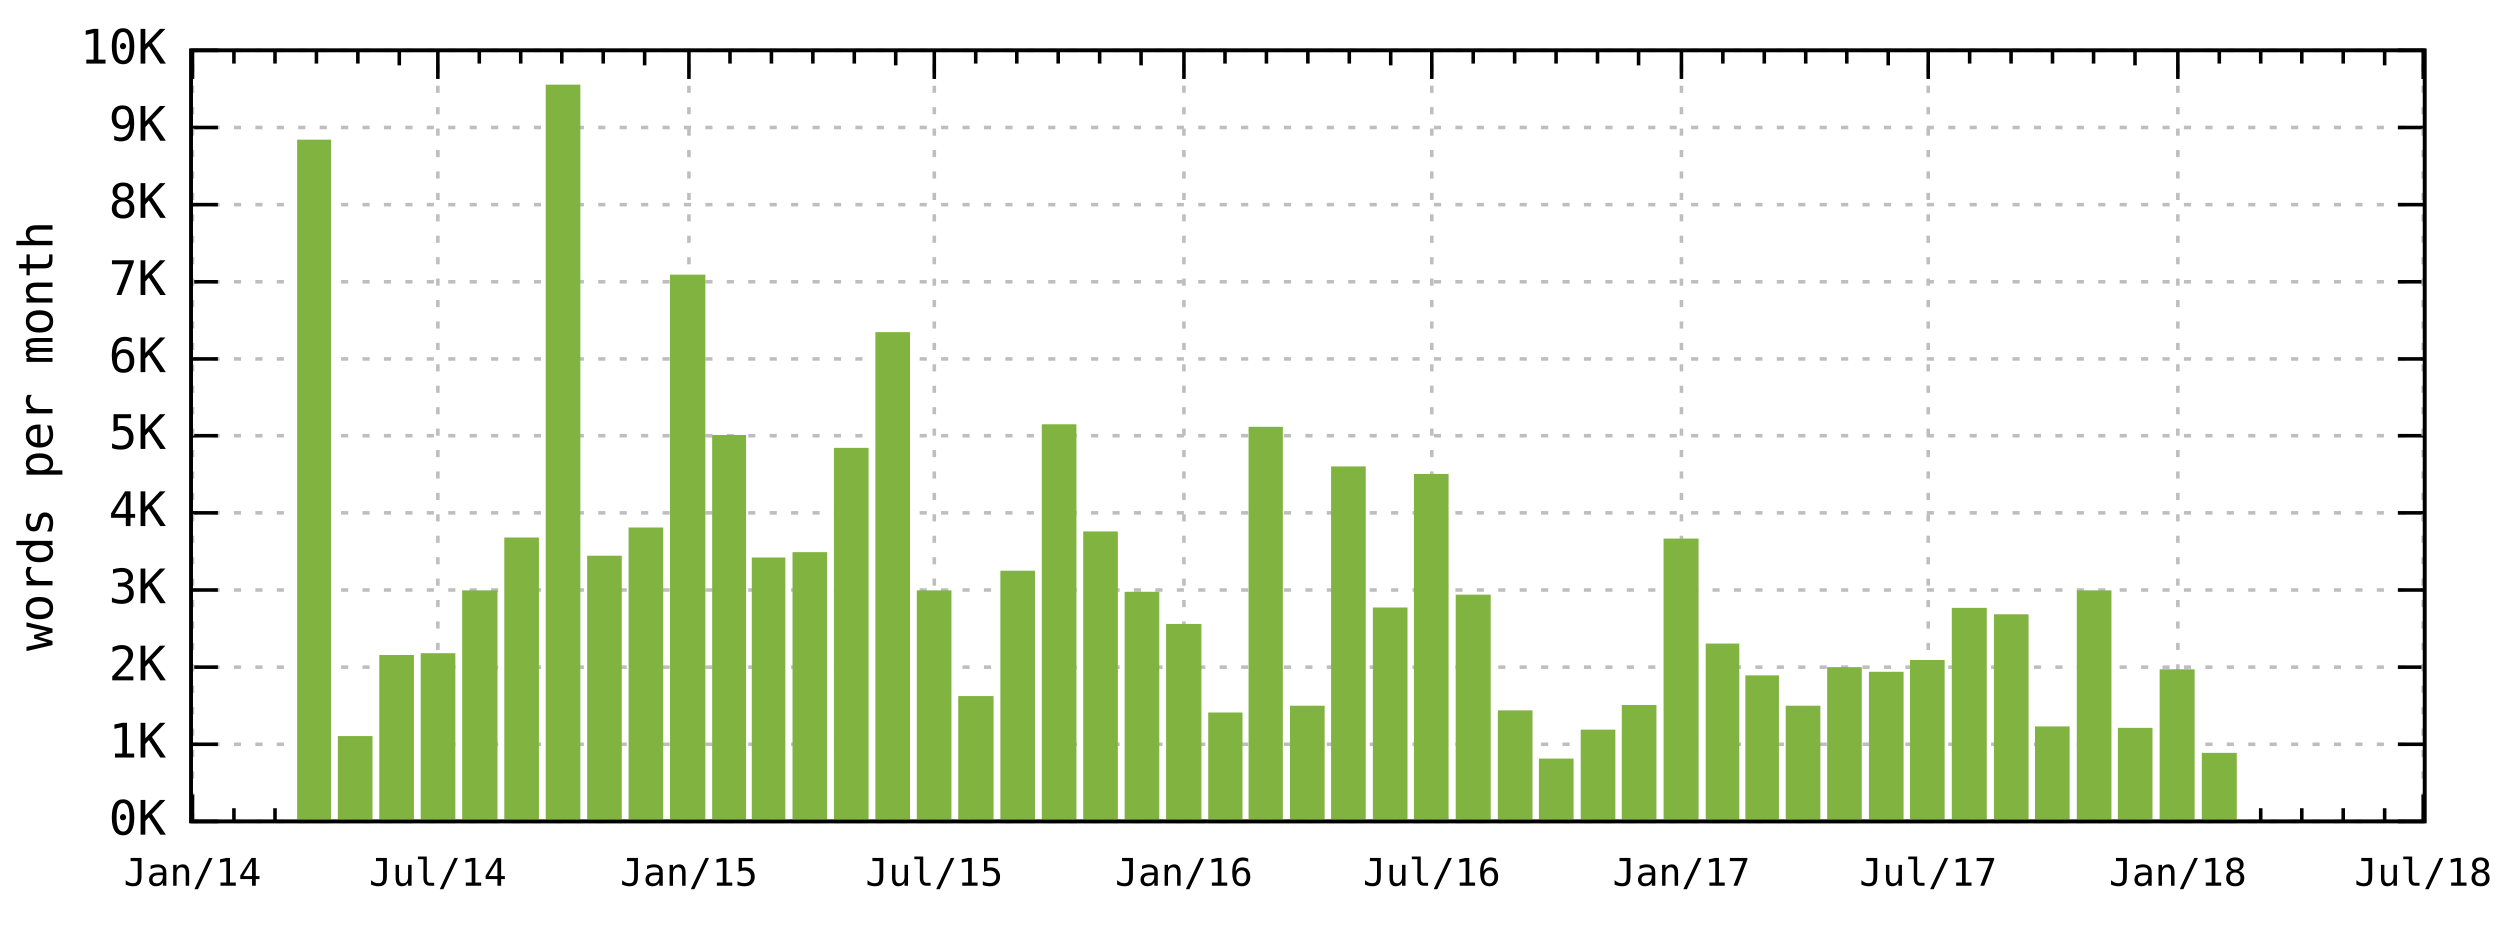
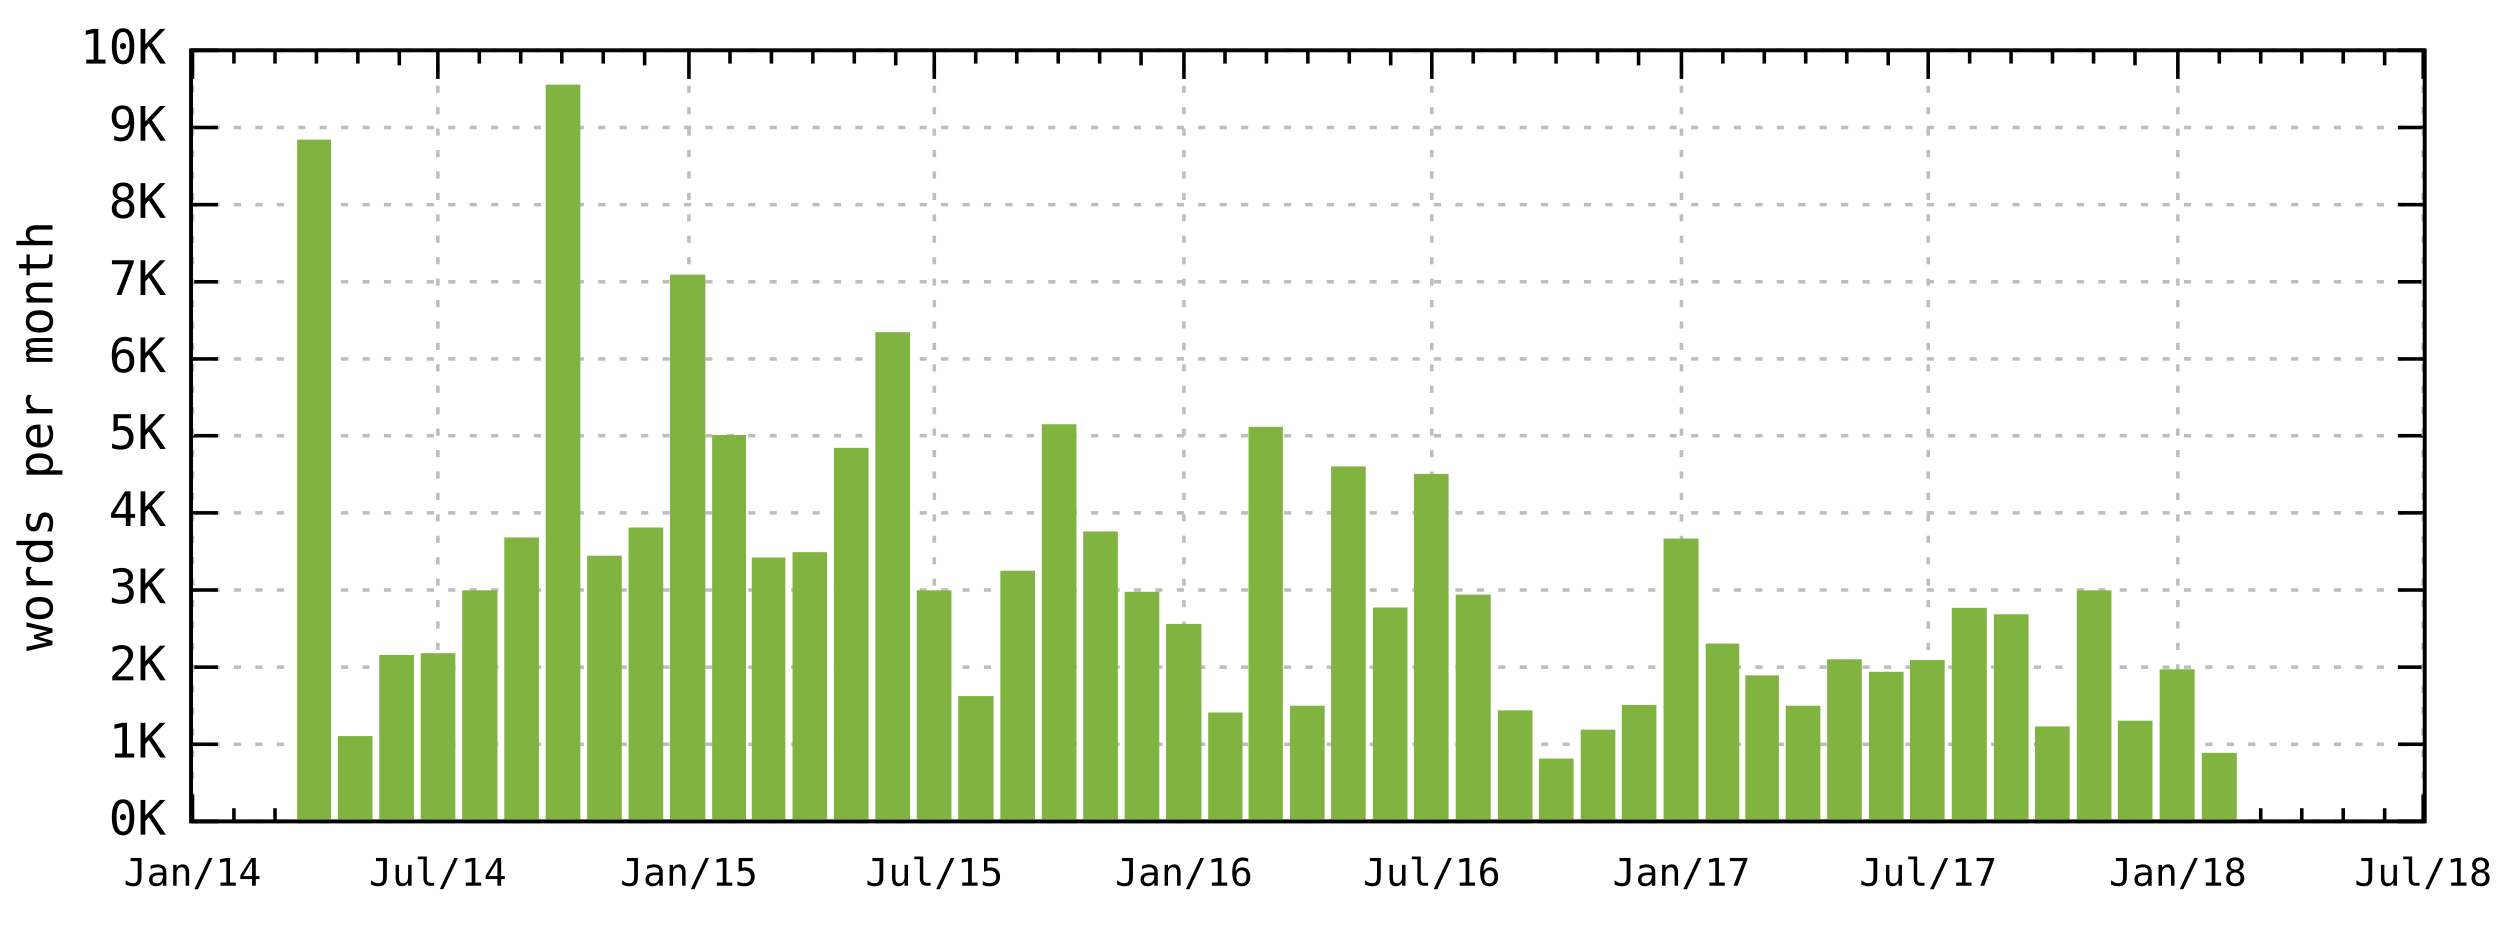
<svg xmlns="http://www.w3.org/2000/svg" xmlns:xlink="http://www.w3.org/1999/xlink" width="700" height="260" viewBox="0 0 700 260">
  <g id="gnuplot_canvas">
    <rect x="0" y="0" width="700" height="260" fill="none" />
    <defs>
      <circle id="gpDot" r="0.5" stroke-width="0.5" />
      <path id="gpPt0" stroke-width="0.267" stroke="currentColor" d="M-1,0 h2 M0,-1 v2" />
      <path id="gpPt1" stroke-width="0.267" stroke="currentColor" d="M-1,-1 L1,1 M1,-1 L-1,1" />
      <path id="gpPt2" stroke-width="0.267" stroke="currentColor" d="M-1,0 L1,0 M0,-1 L0,1 M-1,-1 L1,1 M-1,1 L1,-1" />
      <rect id="gpPt3" stroke-width="0.267" stroke="currentColor" x="-1" y="-1" width="2" height="2" />
      <rect id="gpPt4" stroke-width="0.267" stroke="currentColor" fill="currentColor" x="-1" y="-1" width="2" height="2" />
      <circle id="gpPt5" stroke-width="0.267" stroke="currentColor" cx="0" cy="0" r="1" />
      <use xlink:href="#gpPt5" id="gpPt6" fill="currentColor" stroke="none" />
      <path id="gpPt7" stroke-width="0.267" stroke="currentColor" d="M0,-1.33 L-1.33,0.67 L1.33,0.67 z" />
      <use xlink:href="#gpPt7" id="gpPt8" fill="currentColor" stroke="none" />
      <use xlink:href="#gpPt7" id="gpPt9" stroke="currentColor" transform="rotate(180)" />
      <use xlink:href="#gpPt9" id="gpPt10" fill="currentColor" stroke="none" />
      <use xlink:href="#gpPt3" id="gpPt11" stroke="currentColor" transform="rotate(45)" />
      <use xlink:href="#gpPt11" id="gpPt12" fill="currentColor" stroke="none" />
    </defs>
    <g style="fill:none; color:white; stroke:currentColor; stroke-width:1.00; stroke-linecap:butt; stroke-linejoin:miter">
</g>
    <g style="fill:none; color:black; stroke:currentColor; stroke-width:1.00; stroke-linecap:butt; stroke-linejoin:miter">
</g>
    <g style="fill:none; color:gray; stroke:currentColor; stroke-width:1.00; stroke-linecap:butt; stroke-linejoin:miter">
      <path stroke="rgb(190, 190, 190)" stroke-dasharray=" 2,4" class="gridline" d="M53.5,230.0 L678.9,230.0  h0.01" />
    </g>
    <g style="fill:none; color:black; stroke:currentColor; stroke-width:1.00; stroke-linecap:butt; stroke-linejoin:miter">
      <path stroke="black" d="M53.5,230.0 L61.0,230.0 M678.9,230.0 L671.4,230.0  h0.01" />
      <g transform="translate(46.5,233.7)" style="stroke:none; fill:rgb(0,0,0); font-family:monospace; font-size:10.00pt; text-anchor:end">
        <text>0K</text>
      </g>
    </g>
    <g style="fill:none; color:gray; stroke:currentColor; stroke-width:1.00; stroke-linecap:butt; stroke-linejoin:miter">
      <path stroke="rgb(190, 190, 190)" stroke-dasharray=" 2,4" class="gridline" d="M53.5,208.4 L678.9,208.4  h0.01" />
    </g>
    <g style="fill:none; color:black; stroke:currentColor; stroke-width:1.00; stroke-linecap:butt; stroke-linejoin:miter">
      <path stroke="black" d="M53.5,208.4 L61.0,208.4 M678.9,208.4 L671.4,208.4  h0.01" />
      <g transform="translate(46.5,212.1)" style="stroke:none; fill:rgb(0,0,0); font-family:monospace; font-size:10.00pt; text-anchor:end">
        <text>1K</text>
      </g>
    </g>
    <g style="fill:none; color:gray; stroke:currentColor; stroke-width:1.00; stroke-linecap:butt; stroke-linejoin:miter">
      <path stroke="rgb(190, 190, 190)" stroke-dasharray=" 2,4" class="gridline" d="M53.5,186.8 L678.9,186.8  h0.01" />
    </g>
    <g style="fill:none; color:black; stroke:currentColor; stroke-width:1.00; stroke-linecap:butt; stroke-linejoin:miter">
      <path stroke="black" d="M53.5,186.8 L61.0,186.8 M678.9,186.8 L671.4,186.8  h0.01" />
      <g transform="translate(46.5,190.5)" style="stroke:none; fill:rgb(0,0,0); font-family:monospace; font-size:10.00pt; text-anchor:end">
        <text>2K</text>
      </g>
    </g>
    <g style="fill:none; color:gray; stroke:currentColor; stroke-width:1.00; stroke-linecap:butt; stroke-linejoin:miter">
      <path stroke="rgb(190, 190, 190)" stroke-dasharray=" 2,4" class="gridline" d="M53.5,165.2 L678.9,165.2  h0.01" />
    </g>
    <g style="fill:none; color:black; stroke:currentColor; stroke-width:1.00; stroke-linecap:butt; stroke-linejoin:miter">
      <path stroke="black" d="M53.5,165.2 L61.0,165.2 M678.9,165.2 L671.4,165.2  h0.01" />
      <g transform="translate(46.5,168.9)" style="stroke:none; fill:rgb(0,0,0); font-family:monospace; font-size:10.00pt; text-anchor:end">
        <text>3K</text>
      </g>
    </g>
    <g style="fill:none; color:gray; stroke:currentColor; stroke-width:1.00; stroke-linecap:butt; stroke-linejoin:miter">
      <path stroke="rgb(190, 190, 190)" stroke-dasharray=" 2,4" class="gridline" d="M53.5,143.6 L678.9,143.6  h0.01" />
    </g>
    <g style="fill:none; color:black; stroke:currentColor; stroke-width:1.00; stroke-linecap:butt; stroke-linejoin:miter">
      <path stroke="black" d="M53.5,143.6 L61.0,143.6 M678.9,143.6 L671.4,143.6  h0.01" />
      <g transform="translate(46.5,147.3)" style="stroke:none; fill:rgb(0,0,0); font-family:monospace; font-size:10.00pt; text-anchor:end">
        <text>4K</text>
      </g>
    </g>
    <g style="fill:none; color:gray; stroke:currentColor; stroke-width:1.00; stroke-linecap:butt; stroke-linejoin:miter">
      <path stroke="rgb(190, 190, 190)" stroke-dasharray=" 2,4" class="gridline" d="M53.5,122.0 L678.9,122.0  h0.01" />
    </g>
    <g style="fill:none; color:black; stroke:currentColor; stroke-width:1.00; stroke-linecap:butt; stroke-linejoin:miter">
      <path stroke="black" d="M53.5,122.0 L61.0,122.0 M678.9,122.0 L671.4,122.0  h0.01" />
      <g transform="translate(46.5,125.7)" style="stroke:none; fill:rgb(0,0,0); font-family:monospace; font-size:10.00pt; text-anchor:end">
        <text>5K</text>
      </g>
    </g>
    <g style="fill:none; color:gray; stroke:currentColor; stroke-width:1.00; stroke-linecap:butt; stroke-linejoin:miter">
      <path stroke="rgb(190, 190, 190)" stroke-dasharray=" 2,4" class="gridline" d="M53.5,100.5 L678.9,100.5  h0.01" />
    </g>
    <g style="fill:none; color:black; stroke:currentColor; stroke-width:1.00; stroke-linecap:butt; stroke-linejoin:miter">
      <path stroke="black" d="M53.5,100.5 L61.0,100.5 M678.9,100.5 L671.4,100.5  h0.01" />
      <g transform="translate(46.5,104.2)" style="stroke:none; fill:rgb(0,0,0); font-family:monospace; font-size:10.00pt; text-anchor:end">
        <text>6K</text>
      </g>
    </g>
    <g style="fill:none; color:gray; stroke:currentColor; stroke-width:1.00; stroke-linecap:butt; stroke-linejoin:miter">
      <path stroke="rgb(190, 190, 190)" stroke-dasharray=" 2,4" class="gridline" d="M53.5,78.9 L678.9,78.9  h0.01" />
    </g>
    <g style="fill:none; color:black; stroke:currentColor; stroke-width:1.00; stroke-linecap:butt; stroke-linejoin:miter">
      <path stroke="black" d="M53.5,78.9 L61.0,78.9 M678.9,78.9 L671.4,78.9  h0.01" />
      <g transform="translate(46.5,82.6)" style="stroke:none; fill:rgb(0,0,0); font-family:monospace; font-size:10.00pt; text-anchor:end">
        <text>7K</text>
      </g>
    </g>
    <g style="fill:none; color:gray; stroke:currentColor; stroke-width:1.00; stroke-linecap:butt; stroke-linejoin:miter">
      <path stroke="rgb(190, 190, 190)" stroke-dasharray=" 2,4" class="gridline" d="M53.5,57.3 L678.9,57.3  h0.01" />
    </g>
    <g style="fill:none; color:black; stroke:currentColor; stroke-width:1.00; stroke-linecap:butt; stroke-linejoin:miter">
      <path stroke="black" d="M53.5,57.3 L61.0,57.3 M678.9,57.3 L671.4,57.3  h0.01" />
      <g transform="translate(46.5,61.0)" style="stroke:none; fill:rgb(0,0,0); font-family:monospace; font-size:10.00pt; text-anchor:end">
        <text>8K</text>
      </g>
    </g>
    <g style="fill:none; color:gray; stroke:currentColor; stroke-width:1.00; stroke-linecap:butt; stroke-linejoin:miter">
      <path stroke="rgb(190, 190, 190)" stroke-dasharray=" 2,4" class="gridline" d="M53.5,35.7 L678.9,35.7  h0.01" />
    </g>
    <g style="fill:none; color:black; stroke:currentColor; stroke-width:1.00; stroke-linecap:butt; stroke-linejoin:miter">
      <path stroke="black" d="M53.5,35.7 L61.0,35.7 M678.9,35.7 L671.4,35.7  h0.01" />
      <g transform="translate(46.5,39.4)" style="stroke:none; fill:rgb(0,0,0); font-family:monospace; font-size:10.00pt; text-anchor:end">
        <text>9K</text>
      </g>
    </g>
    <g style="fill:none; color:gray; stroke:currentColor; stroke-width:1.00; stroke-linecap:butt; stroke-linejoin:miter">
      <path stroke="rgb(190, 190, 190)" stroke-dasharray=" 2,4" class="gridline" d="M53.5,14.1 L678.9,14.1  h0.01" />
    </g>
    <g style="fill:none; color:black; stroke:currentColor; stroke-width:1.00; stroke-linecap:butt; stroke-linejoin:miter">
      <path stroke="black" d="M53.5,14.1 L61.0,14.1 M678.9,14.1 L671.4,14.1  h0.01" />
      <g transform="translate(46.5,17.8)" style="stroke:none; fill:rgb(0,0,0); font-family:monospace; font-size:10.00pt; text-anchor:end">
        <text>10K</text>
      </g>
    </g>
    <g style="fill:none; color:gray; stroke:currentColor; stroke-width:1.00; stroke-linecap:butt; stroke-linejoin:miter">
      <path stroke="rgb(190, 190, 190)" stroke-dasharray=" 2,4" class="gridline" d="M53.9,230.0 L53.9,14.1  h0.01" />
    </g>
    <g style="fill:none; color:black; stroke:currentColor; stroke-width:1.00; stroke-linecap:butt; stroke-linejoin:miter">
      <path stroke="black" d="M53.9,230.0 L53.9,222.5 M53.9,14.1 L53.9,21.6  h0.01" />
      <g transform="translate(53.9,248.0)" style="stroke:none; fill:rgb(0,0,0); font-family:monospace; font-size:8.00pt; text-anchor:middle">
        <text>Jan/14</text>
      </g>
      <path stroke="black" d="M65.5,230.0 L65.5,226.3 M65.5,14.1 L65.5,17.8 M77.0,230.0 L77.0,226.3 M77.0,14.1 L77.0,17.8    M88.6,230.0 L88.6,226.3 M88.6,14.1 L88.6,17.8 M100.2,230.0 L100.2,226.3 M100.2,14.1 L100.2,17.8    M111.8,230.0 L111.8,226.3 M111.8,14.1 L111.8,17.8  h0.01" />
    </g>
    <g style="fill:none; color:gray; stroke:currentColor; stroke-width:1.00; stroke-linecap:butt; stroke-linejoin:miter">
      <path stroke="rgb(190, 190, 190)" stroke-dasharray=" 2,4" class="gridline" d="M122.6,230.0 L122.6,14.1  h0.01" />
    </g>
    <g style="fill:none; color:black; stroke:currentColor; stroke-width:1.00; stroke-linecap:butt; stroke-linejoin:miter">
      <path stroke="black" d="M122.6,230.0 L122.6,222.5 M122.6,14.1 L122.6,21.6  h0.01" />
      <g transform="translate(122.6,248.0)" style="stroke:none; fill:rgb(0,0,0); font-family:monospace; font-size:8.00pt; text-anchor:middle">
        <text>Jul/14</text>
      </g>
      <path stroke="black" d="M134.2,230.0 L134.2,226.3 M134.2,14.1 L134.2,17.8 M145.8,230.0 L145.8,226.3 M145.8,14.1 L145.8,17.8    M157.3,230.0 L157.3,226.3 M157.3,14.1 L157.3,17.8 M168.9,230.0 L168.9,226.3 M168.9,14.1 L168.9,17.8    M180.5,230.0 L180.5,226.3 M180.5,14.1 L180.5,17.8  h0.01" />
    </g>
    <g style="fill:none; color:gray; stroke:currentColor; stroke-width:1.00; stroke-linecap:butt; stroke-linejoin:miter">
      <path stroke="rgb(190, 190, 190)" stroke-dasharray=" 2,4" class="gridline" d="M192.9,230.0 L192.9,14.1  h0.01" />
    </g>
    <g style="fill:none; color:black; stroke:currentColor; stroke-width:1.00; stroke-linecap:butt; stroke-linejoin:miter">
      <path stroke="black" d="M192.9,230.0 L192.9,222.5 M192.9,14.1 L192.9,21.6  h0.01" />
      <g transform="translate(192.9,248.0)" style="stroke:none; fill:rgb(0,0,0); font-family:monospace; font-size:8.00pt; text-anchor:middle">
        <text>Jan/15</text>
      </g>
      <path stroke="black" d="M204.4,230.0 L204.4,226.3 M204.4,14.1 L204.4,17.8 M216.0,230.0 L216.0,226.3 M216.0,14.1 L216.0,17.8    M227.6,230.0 L227.6,226.3 M227.6,14.1 L227.6,17.8 M239.2,230.0 L239.2,226.3 M239.2,14.1 L239.2,17.8    M250.8,230.0 L250.8,226.3 M250.8,14.1 L250.8,17.8  h0.01" />
    </g>
    <g style="fill:none; color:gray; stroke:currentColor; stroke-width:1.00; stroke-linecap:butt; stroke-linejoin:miter">
      <path stroke="rgb(190, 190, 190)" stroke-dasharray=" 2,4" class="gridline" d="M261.6,230.0 L261.6,14.1  h0.01" />
    </g>
    <g style="fill:none; color:black; stroke:currentColor; stroke-width:1.00; stroke-linecap:butt; stroke-linejoin:miter">
      <path stroke="black" d="M261.6,230.0 L261.6,222.5 M261.6,14.1 L261.6,21.6  h0.01" />
      <g transform="translate(261.6,248.0)" style="stroke:none; fill:rgb(0,0,0); font-family:monospace; font-size:8.00pt; text-anchor:middle">
        <text>Jul/15</text>
      </g>
      <path stroke="black" d="M273.2,230.0 L273.2,226.3 M273.2,14.1 L273.2,17.8 M284.7,230.0 L284.7,226.3 M284.7,14.1 L284.7,17.8    M296.3,230.0 L296.3,226.3 M296.3,14.1 L296.3,17.8 M307.9,230.0 L307.9,226.3 M307.9,14.1 L307.9,17.8    M319.5,230.0 L319.5,226.3 M319.5,14.1 L319.5,17.8  h0.01" />
    </g>
    <g style="fill:none; color:gray; stroke:currentColor; stroke-width:1.00; stroke-linecap:butt; stroke-linejoin:miter">
      <path stroke="rgb(190, 190, 190)" stroke-dasharray=" 2,4" class="gridline" d="M331.5,230.0 L331.5,14.1  h0.01" />
    </g>
    <g style="fill:none; color:black; stroke:currentColor; stroke-width:1.00; stroke-linecap:butt; stroke-linejoin:miter">
      <path stroke="black" d="M331.5,230.0 L331.5,222.5 M331.5,14.1 L331.5,21.6  h0.01" />
      <g transform="translate(331.5,248.0)" style="stroke:none; fill:rgb(0,0,0); font-family:monospace; font-size:8.00pt; text-anchor:middle">
        <text>Jan/16</text>
      </g>
      <path stroke="black" d="M343.0,230.0 L343.0,226.3 M343.0,14.1 L343.0,17.8 M354.6,230.0 L354.6,226.3 M354.6,14.1 L354.6,17.8    M366.2,230.0 L366.2,226.3 M366.2,14.1 L366.2,17.8 M377.8,230.0 L377.8,226.3 M377.8,14.1 L377.8,17.8    M389.4,230.0 L389.4,226.3 M389.4,14.1 L389.4,17.8  h0.01" />
    </g>
    <g style="fill:none; color:gray; stroke:currentColor; stroke-width:1.00; stroke-linecap:butt; stroke-linejoin:miter">
      <path stroke="rgb(190, 190, 190)" stroke-dasharray=" 2,4" class="gridline" d="M400.9,230.0 L400.9,14.1  h0.01" />
    </g>
    <g style="fill:none; color:black; stroke:currentColor; stroke-width:1.00; stroke-linecap:butt; stroke-linejoin:miter">
      <path stroke="black" d="M400.9,230.0 L400.9,222.5 M400.9,14.1 L400.9,21.6  h0.01" />
      <g transform="translate(400.9,248.0)" style="stroke:none; fill:rgb(0,0,0); font-family:monospace; font-size:8.00pt; text-anchor:middle">
        <text>Jul/16</text>
      </g>
      <path stroke="black" d="M412.5,230.0 L412.5,226.3 M412.5,14.1 L412.5,17.8 M424.1,230.0 L424.1,226.3 M424.1,14.1 L424.1,17.8    M435.7,230.0 L435.7,226.3 M435.7,14.1 L435.7,17.8 M447.3,230.0 L447.3,226.3 M447.3,14.1 L447.3,17.8    M458.8,230.0 L458.8,226.3 M458.8,14.1 L458.8,17.8  h0.01" />
    </g>
    <g style="fill:none; color:gray; stroke:currentColor; stroke-width:1.00; stroke-linecap:butt; stroke-linejoin:miter">
      <path stroke="rgb(190, 190, 190)" stroke-dasharray=" 2,4" class="gridline" d="M470.8,230.0 L470.8,14.1  h0.01" />
    </g>
    <g style="fill:none; color:black; stroke:currentColor; stroke-width:1.00; stroke-linecap:butt; stroke-linejoin:miter">
      <path stroke="black" d="M470.8,230.0 L470.8,222.5 M470.8,14.1 L470.8,21.6  h0.01" />
      <g transform="translate(470.8,248.0)" style="stroke:none; fill:rgb(0,0,0); font-family:monospace; font-size:8.00pt; text-anchor:middle">
        <text>Jan/17</text>
      </g>
      <path stroke="black" d="M482.4,230.0 L482.4,226.3 M482.4,14.1 L482.4,17.8 M494.0,230.0 L494.0,226.3 M494.0,14.1 L494.0,17.8    M505.6,230.0 L505.6,226.3 M505.6,14.1 L505.6,17.8 M517.1,230.0 L517.1,226.3 M517.1,14.1 L517.1,17.8    M528.7,230.0 L528.7,226.3 M528.7,14.1 L528.7,17.8  h0.01" />
    </g>
    <g style="fill:none; color:gray; stroke:currentColor; stroke-width:1.00; stroke-linecap:butt; stroke-linejoin:miter">
      <path stroke="rgb(190, 190, 190)" stroke-dasharray=" 2,4" class="gridline" d="M539.9,230.0 L539.9,14.1  h0.01" />
    </g>
    <g style="fill:none; color:black; stroke:currentColor; stroke-width:1.00; stroke-linecap:butt; stroke-linejoin:miter">
      <path stroke="black" d="M539.9,230.0 L539.9,222.5 M539.9,14.1 L539.9,21.6  h0.01" />
      <g transform="translate(539.9,248.0)" style="stroke:none; fill:rgb(0,0,0); font-family:monospace; font-size:8.00pt; text-anchor:middle">
        <text>Jul/17</text>
      </g>
      <path stroke="black" d="M551.5,230.0 L551.5,226.3 M551.5,14.1 L551.5,17.8 M563.1,230.0 L563.1,226.3 M563.1,14.1 L563.1,17.8    M574.7,230.0 L574.7,226.3 M574.7,14.1 L574.7,17.8 M586.2,230.0 L586.2,226.3 M586.2,14.1 L586.2,17.8    M597.8,230.0 L597.8,226.3 M597.8,14.1 L597.8,17.8  h0.01" />
    </g>
    <g style="fill:none; color:gray; stroke:currentColor; stroke-width:1.00; stroke-linecap:butt; stroke-linejoin:miter">
      <path stroke="rgb(190, 190, 190)" stroke-dasharray=" 2,4" class="gridline" d="M609.8,230.0 L609.8,14.1  h0.01" />
    </g>
    <g style="fill:none; color:black; stroke:currentColor; stroke-width:1.00; stroke-linecap:butt; stroke-linejoin:miter">
      <path stroke="black" d="M609.8,230.0 L609.8,222.5 M609.8,14.1 L609.8,21.6  h0.01" />
      <g transform="translate(609.8,248.0)" style="stroke:none; fill:rgb(0,0,0); font-family:monospace; font-size:8.00pt; text-anchor:middle">
        <text>Jan/18</text>
      </g>
      <path stroke="black" d="M621.4,230.0 L621.4,226.3 M621.4,14.1 L621.4,17.8 M633.0,230.0 L633.0,226.3 M633.0,14.1 L633.0,17.8    M644.5,230.0 L644.5,226.3 M644.5,14.1 L644.5,17.8 M656.1,230.0 L656.1,226.3 M656.1,14.1 L656.1,17.8    M667.7,230.0 L667.7,226.3 M667.7,14.1 L667.7,17.8  h0.01" />
    </g>
    <g style="fill:none; color:gray; stroke:currentColor; stroke-width:1.00; stroke-linecap:butt; stroke-linejoin:miter">
      <path stroke="rgb(190, 190, 190)" stroke-dasharray=" 2,4" class="gridline" d="M678.5,230.0 L678.5,14.1  h0.01" />
    </g>
    <g style="fill:none; color:black; stroke:currentColor; stroke-width:1.00; stroke-linecap:butt; stroke-linejoin:miter">
      <path stroke="black" d="M678.5,230.0 L678.5,222.5 M678.5,14.1 L678.5,21.6  h0.01" />
      <g transform="translate(678.5,248.0)" style="stroke:none; fill:rgb(0,0,0); font-family:monospace; font-size:8.00pt; text-anchor:middle">
        <text>Jul/18</text>
      </g>
      <path stroke="black" d="M53.5,14.1 L53.5,230.0 L678.9,230.0 L678.9,14.1 L53.5,14.1 Z  h0.01" />
      <g transform="translate(14.7,122.1) rotate(270)" style="stroke:none; fill:rgb(0,0,0); font-family:monospace; font-size:10.00pt; text-anchor:middle">
        <text>words per month</text>
      </g>
    </g>
    <g id="gnuplot_plot_1">
      <g style="fill:none; color:red; stroke:currentColor; stroke-width:1.00; stroke-linecap:butt; stroke-linejoin:miter">
        <g style="stroke:none; shape-rendering:crispEdges">
          <polygon fill="rgb(129, 179,  65)" points="83.7,230.0 92.3,230.0 92.3,39.5 83.7,39.5 " />
        </g>
        <path stroke="rgb(129, 179,  65)" d="M83.7,230.0 L83.7,39.6 L92.2,39.6 L92.2,230.0 L83.7,230.0 Z  h0.01" />
        <g style="stroke:none; shape-rendering:crispEdges">
          <polygon fill="rgb(129, 179,  65)" points="95.1,230.0 103.9,230.0 103.9,206.5 95.1,206.5 " />
        </g>
        <path stroke="rgb(129, 179,  65)" d="M95.1,230.0 L95.1,206.6 L103.8,206.6 L103.8,230.0 L95.1,230.0 Z  h0.01" />
        <g style="stroke:none; shape-rendering:crispEdges">
          <polygon fill="rgb(129, 179,  65)" points="106.7,230.0 115.5,230.0 115.5,183.8 106.7,183.8 " />
        </g>
        <path stroke="rgb(129, 179,  65)" d="M106.7,230.0 L106.7,183.9 L115.4,183.9 L115.4,230.0 L106.7,230.0 Z  h0.01" />
        <g style="stroke:none; shape-rendering:crispEdges">
          <polygon fill="rgb(129, 179,  65)" points="118.3,230.0 127.1,230.0 127.1,183.3 118.3,183.3 " />
        </g>
        <path stroke="rgb(129, 179,  65)" d="M118.3,230.0 L118.3,183.4 L127.0,183.4 L127.0,230.0 L118.3,230.0 Z  h0.01" />
        <g style="stroke:none; shape-rendering:crispEdges">
          <polygon fill="rgb(129, 179,  65)" points="129.9,230.0 138.9,230.0 138.9,165.7 129.9,165.7 " />
        </g>
        <path stroke="rgb(129, 179,  65)" d="M129.9,230.0 L129.9,165.8 L138.8,165.8 L138.8,230.0 L129.9,230.0 Z  h0.01" />
        <g style="stroke:none; shape-rendering:crispEdges">
          <polygon fill="rgb(129, 179,  65)" points="141.7,230.0 150.5,230.0 150.5,150.9 141.7,150.9 " />
        </g>
        <path stroke="rgb(129, 179,  65)" d="M141.7,230.0 L141.7,151.0 L150.4,151.0 L150.4,230.0 L141.7,230.0 Z  h0.01" />
        <g style="stroke:none; shape-rendering:crispEdges">
          <polygon fill="rgb(129, 179,  65)" points="153.3,230.0 162.1,230.0 162.1,24.1 153.3,24.1 " />
        </g>
        <path stroke="rgb(129, 179,  65)" d="M153.3,230.0 L153.3,24.2 L162.0,24.2 L162.0,230.0 L153.3,230.0 Z  h0.01" />
        <g style="stroke:none; shape-rendering:crispEdges">
          <polygon fill="rgb(129, 179,  65)" points="164.9,230.0 173.7,230.0 173.7,156.0 164.9,156.0 " />
        </g>
        <path stroke="rgb(129, 179,  65)" d="M164.9,230.0 L164.9,156.1 L173.6,156.1 L173.6,230.0 L164.9,230.0 Z  h0.01" />
        <g style="stroke:none; shape-rendering:crispEdges">
          <polygon fill="rgb(129, 179,  65)" points="176.5,230.0 185.3,230.0 185.3,148.1 176.5,148.1 " />
        </g>
        <path stroke="rgb(129, 179,  65)" d="M176.5,230.0 L176.5,148.2 L185.2,148.2 L185.2,230.0 L176.5,230.0 Z  h0.01" />
        <g style="stroke:none; shape-rendering:crispEdges">
          <polygon fill="rgb(129, 179,  65)" points="188.1,230.0 197.1,230.0 197.1,77.3 188.1,77.3 " />
        </g>
        <path stroke="rgb(129, 179,  65)" d="M188.1,230.0 L188.1,77.4 L197.0,77.4 L197.0,230.0 L188.1,230.0 Z  h0.01" />
        <g style="stroke:none; shape-rendering:crispEdges">
          <polygon fill="rgb(129, 179,  65)" points="199.9,230.0 208.5,230.0 208.5,122.2 199.9,122.2 " />
        </g>
        <path stroke="rgb(129, 179,  65)" d="M199.9,230.0 L199.9,122.3 L208.4,122.3 L208.4,230.0 L199.9,230.0 Z  h0.01" />
        <g style="stroke:none; shape-rendering:crispEdges">
          <polygon fill="rgb(129, 179,  65)" points="211.0,230.0 219.5,230.0 219.5,156.5 211.0,156.5 " />
        </g>
        <path stroke="rgb(129, 179,  65)" d="M211.0,230.0 L211.0,156.6 L219.4,156.6 L219.4,230.0 L211.0,230.0 Z  h0.01" />
        <g style="stroke:none; shape-rendering:crispEdges">
          <polygon fill="rgb(129, 179,  65)" points="222.4,230.0 231.2,230.0 231.2,155.0 222.4,155.0 " />
        </g>
        <path stroke="rgb(129, 179,  65)" d="M222.4,230.0 L222.4,155.1 L231.1,155.1 L231.1,230.0 L222.4,230.0 Z  h0.01" />
        <g style="stroke:none; shape-rendering:crispEdges">
          <polygon fill="rgb(129, 179,  65)" points="234.0,230.0 242.8,230.0 242.8,125.8 234.0,125.8 " />
        </g>
        <path stroke="rgb(129, 179,  65)" d="M234.0,230.0 L234.0,125.9 L242.7,125.9 L242.7,230.0 L234.0,230.0 Z  h0.01" />
        <g style="stroke:none; shape-rendering:crispEdges">
          <polygon fill="rgb(129, 179,  65)" points="245.6,230.0 254.4,230.0 254.4,93.4 245.6,93.4 " />
        </g>
        <path stroke="rgb(129, 179,  65)" d="M245.6,230.0 L245.6,93.5 L254.3,93.5 L254.3,230.0 L245.6,230.0 Z  h0.01" />
        <g style="stroke:none; shape-rendering:crispEdges">
          <polygon fill="rgb(129, 179,  65)" points="257.2,230.0 266.0,230.0 266.0,165.7 257.2,165.7 " />
        </g>
        <path stroke="rgb(129, 179,  65)" d="M257.2,230.0 L257.2,165.8 L265.9,165.8 L265.9,230.0 L257.2,230.0 Z  h0.01" />
        <g style="stroke:none; shape-rendering:crispEdges">
          <polygon fill="rgb(129, 179,  65)" points="268.8,230.0 277.8,230.0 277.8,195.3 268.8,195.3 " />
        </g>
        <path stroke="rgb(129, 179,  65)" d="M268.8,230.0 L268.8,195.4 L277.7,195.4 L277.7,230.0 L268.8,230.0 Z  h0.01" />
        <g style="stroke:none; shape-rendering:crispEdges">
          <polygon fill="rgb(129, 179,  65)" points="280.6,230.0 289.4,230.0 289.4,160.2 280.6,160.2 " />
        </g>
        <path stroke="rgb(129, 179,  65)" d="M280.6,230.0 L280.6,160.3 L289.3,160.3 L289.3,230.0 L280.6,230.0 Z  h0.01" />
        <g style="stroke:none; shape-rendering:crispEdges">
          <polygon fill="rgb(129, 179,  65)" points="292.2,230.0 301.0,230.0 301.0,119.2 292.2,119.2 " />
        </g>
        <path stroke="rgb(129, 179,  65)" d="M292.2,230.0 L292.2,119.3 L300.9,119.3 L300.9,230.0 L292.2,230.0 Z  h0.01" />
        <g style="stroke:none; shape-rendering:crispEdges">
          <polygon fill="rgb(129, 179,  65)" points="303.8,230.0 312.6,230.0 312.6,149.2 303.8,149.2 " />
        </g>
        <path stroke="rgb(129, 179,  65)" d="M303.8,230.0 L303.8,149.3 L312.5,149.3 L312.5,230.0 L303.8,230.0 Z  h0.01" />
        <g style="stroke:none; shape-rendering:crispEdges">
          <polygon fill="rgb(129, 179,  65)" points="315.4,230.0 324.2,230.0 324.2,166.1 315.4,166.1 " />
        </g>
        <path stroke="rgb(129, 179,  65)" d="M315.4,230.0 L315.4,166.2 L324.1,166.2 L324.1,230.0 L315.4,230.0 Z  h0.01" />
        <g style="stroke:none; shape-rendering:crispEdges">
          <polygon fill="rgb(129, 179,  65)" points="327.0,230.0 336.0,230.0 336.0,175.1 327.0,175.1 " />
        </g>
        <path stroke="rgb(129, 179,  65)" d="M327.0,230.0 L327.0,175.2 L335.9,175.2 L335.9,230.0 L327.0,230.0 Z  h0.01" />
        <g style="stroke:none; shape-rendering:crispEdges">
          <polygon fill="rgb(129, 179,  65)" points="338.8,230.0 347.5,230.0 347.5,199.9 338.8,199.9 " />
        </g>
        <path stroke="rgb(129, 179,  65)" d="M338.8,230.0 L338.8,200.0 L347.4,200.0 L347.4,230.0 L338.8,230.0 Z  h0.01" />
        <g style="stroke:none; shape-rendering:crispEdges">
          <polygon fill="rgb(129, 179,  65)" points="350.1,230.0 358.8,230.0 358.8,119.9 350.1,119.9 " />
        </g>
        <path stroke="rgb(129, 179,  65)" d="M350.1,230.0 L350.1,120.0 L358.7,120.0 L358.7,230.0 L350.1,230.0 Z  h0.01" />
        <g style="stroke:none; shape-rendering:crispEdges">
          <polygon fill="rgb(129, 179,  65)" points="361.7,230.0 370.5,230.0 370.5,198.0 361.7,198.0 " />
        </g>
        <path stroke="rgb(129, 179,  65)" d="M361.7,230.0 L361.7,198.1 L370.4,198.1 L370.4,230.0 L361.7,230.0 Z  h0.01" />
        <g style="stroke:none; shape-rendering:crispEdges">
          <polygon fill="rgb(129, 179,  65)" points="373.2,230.0 382.0,230.0 382.0,131.0 373.2,131.0 " />
        </g>
        <path stroke="rgb(129, 179,  65)" d="M373.2,230.0 L373.2,131.1 L381.9,131.1 L381.9,230.0 L373.2,230.0 Z  h0.01" />
        <g style="stroke:none; shape-rendering:crispEdges">
          <polygon fill="rgb(129, 179,  65)" points="384.9,230.0 393.7,230.0 393.7,170.5 384.9,170.5 " />
        </g>
        <path stroke="rgb(129, 179,  65)" d="M384.9,230.0 L384.9,170.6 L393.6,170.6 L393.6,230.0 L384.9,230.0 Z  h0.01" />
        <g style="stroke:none; shape-rendering:crispEdges">
          <polygon fill="rgb(129, 179,  65)" points="396.4,230.0 405.2,230.0 405.2,133.1 396.4,133.1 " />
        </g>
        <path stroke="rgb(129, 179,  65)" d="M396.4,230.0 L396.4,133.2 L405.1,133.2 L405.1,230.0 L396.4,230.0 Z  h0.01" />
        <g style="stroke:none; shape-rendering:crispEdges">
          <polygon fill="rgb(129, 179,  65)" points="408.1,230.0 417.0,230.0 417.0,166.9 408.1,166.9 " />
        </g>
        <path stroke="rgb(129, 179,  65)" d="M408.1,230.0 L408.1,167.0 L416.9,167.0 L416.9,230.0 L408.1,230.0 Z  h0.01" />
        <g style="stroke:none; shape-rendering:crispEdges">
          <polygon fill="rgb(129, 179,  65)" points="419.9,230.0 428.7,230.0 428.7,199.3 419.9,199.3 " />
        </g>
        <path stroke="rgb(129, 179,  65)" d="M419.9,230.0 L419.9,199.4 L428.6,199.4 L428.6,230.0 L419.9,230.0 Z  h0.01" />
        <g style="stroke:none; shape-rendering:crispEdges">
          <polygon fill="rgb(129, 179,  65)" points="431.4,230.0 440.2,230.0 440.2,212.8 431.4,212.8 " />
        </g>
        <path stroke="rgb(129, 179,  65)" d="M431.4,230.0 L431.4,212.9 L440.1,212.9 L440.1,230.0 L431.4,230.0 Z  h0.01" />
        <g style="stroke:none; shape-rendering:crispEdges">
          <polygon fill="rgb(129, 179,  65)" points="443.1,230.0 451.9,230.0 451.9,204.7 443.1,204.7 " />
        </g>
        <path stroke="rgb(129, 179,  65)" d="M443.1,230.0 L443.1,204.8 L451.8,204.8 L451.8,230.0 L443.1,230.0 Z  h0.01" />
        <g style="stroke:none; shape-rendering:crispEdges">
          <polygon fill="rgb(129, 179,  65)" points="454.6,230.0 463.4,230.0 463.4,197.8 454.6,197.8 " />
        </g>
        <path stroke="rgb(129, 179,  65)" d="M454.6,230.0 L454.6,197.9 L463.3,197.9 L463.3,230.0 L454.6,230.0 Z  h0.01" />
        <g style="stroke:none; shape-rendering:crispEdges">
          <polygon fill="rgb(129, 179,  65)" points="466.3,230.0 475.2,230.0 475.2,151.2 466.3,151.2 " />
        </g>
        <path stroke="rgb(129, 179,  65)" d="M466.3,230.0 L466.3,151.3 L475.1,151.3 L475.1,230.0 L466.3,230.0 Z  h0.01" />
        <g style="stroke:none; shape-rendering:crispEdges">
          <polygon fill="rgb(129, 179,  65)" points="478.1,230.0 486.6,230.0 486.6,180.6 478.1,180.6 " />
        </g>
        <path stroke="rgb(129, 179,  65)" d="M478.1,230.0 L478.1,180.7 L486.5,180.7 L486.5,230.0 L478.1,230.0 Z  h0.01" />
        <g style="stroke:none; shape-rendering:crispEdges">
          <polygon fill="rgb(129, 179,  65)" points="489.2,230.0 497.7,230.0 497.7,189.5 489.2,189.5 " />
        </g>
        <path stroke="rgb(129, 179,  65)" d="M489.2,230.0 L489.2,189.6 L497.6,189.6 L497.6,230.0 L489.2,230.0 Z  h0.01" />
        <g style="stroke:none; shape-rendering:crispEdges">
          <polygon fill="rgb(129, 179,  65)" points="500.5,230.0 509.3,230.0 509.3,198.0 500.5,198.0 " />
        </g>
        <path stroke="rgb(129, 179,  65)" d="M500.5,230.0 L500.5,198.1 L509.2,198.1 L509.2,230.0 L500.5,230.0 Z  h0.01" />
        <g style="stroke:none; shape-rendering:crispEdges">
-           <polygon fill="rgb(129, 179,  65)" points="512.1,230.0 520.9,230.0 520.9,187.2 512.1,187.2 " />
-         </g>
-         <path stroke="rgb(129, 179,  65)" d="M512.1,230.0 L512.1,187.3 L520.8,187.3 L520.8,230.0 L512.1,230.0 Z  h0.01" />
+           <polygon fill="rgb(129, 179,  65)" points="512.1,230.0 520.9,230.0 520.9,185.0 512.1,185.0 " />
+         </g>
+         <path stroke="rgb(129, 179,  65)" d="M512.1,230.0 L512.1,185.1 L520.8,185.1 L520.8,230.0 L512.1,230.0 Z  h0.01" />
        <g style="stroke:none; shape-rendering:crispEdges">
          <polygon fill="rgb(129, 179,  65)" points="523.8,230.0 532.6,230.0 532.6,188.5 523.8,188.5 " />
        </g>
        <path stroke="rgb(129, 179,  65)" d="M523.8,230.0 L523.8,188.6 L532.5,188.6 L532.5,230.0 L523.8,230.0 Z  h0.01" />
        <g style="stroke:none; shape-rendering:crispEdges">
          <polygon fill="rgb(129, 179,  65)" points="535.3,230.0 544.1,230.0 544.1,185.2 535.3,185.2 " />
        </g>
        <path stroke="rgb(129, 179,  65)" d="M535.3,230.0 L535.3,185.3 L544.0,185.3 L544.0,230.0 L535.3,230.0 Z  h0.01" />
        <g style="stroke:none; shape-rendering:crispEdges">
          <polygon fill="rgb(129, 179,  65)" points="547.0,230.0 555.9,230.0 555.9,170.6 547.0,170.6 " />
        </g>
        <path stroke="rgb(129, 179,  65)" d="M547.0,230.0 L547.0,170.7 L555.8,170.7 L555.8,230.0 L547.0,230.0 Z  h0.01" />
        <g style="stroke:none; shape-rendering:crispEdges">
          <polygon fill="rgb(129, 179,  65)" points="558.8,230.0 567.6,230.0 567.6,172.4 558.8,172.4 " />
        </g>
        <path stroke="rgb(129, 179,  65)" d="M558.8,230.0 L558.8,172.5 L567.5,172.5 L567.5,230.0 L558.8,230.0 Z  h0.01" />
        <g style="stroke:none; shape-rendering:crispEdges">
          <polygon fill="rgb(129, 179,  65)" points="570.3,230.0 579.1,230.0 579.1,203.8 570.3,203.8 " />
        </g>
        <path stroke="rgb(129, 179,  65)" d="M570.3,230.0 L570.3,203.9 L579.0,203.9 L579.0,230.0 L570.3,230.0 Z  h0.01" />
        <g style="stroke:none; shape-rendering:crispEdges">
          <polygon fill="rgb(129, 179,  65)" points="582.0,230.0 590.8,230.0 590.8,165.7 582.0,165.7 " />
        </g>
        <path stroke="rgb(129, 179,  65)" d="M582.0,230.0 L582.0,165.8 L590.7,165.8 L590.7,230.0 L582.0,230.0 Z  h0.01" />
        <g style="stroke:none; shape-rendering:crispEdges">
-           <polygon fill="rgb(129, 179,  65)" points="593.5,230.0 602.3,230.0 602.3,204.2 593.5,204.2 " />
-         </g>
-         <path stroke="rgb(129, 179,  65)" d="M593.5,230.0 L593.5,204.3 L602.2,204.3 L602.2,230.0 L593.5,230.0 Z  h0.01" />
+           <polygon fill="rgb(129, 179,  65)" points="593.5,230.0 602.3,230.0 602.3,202.2 593.5,202.2 " />
+         </g>
+         <path stroke="rgb(129, 179,  65)" d="M593.5,230.0 L593.5,202.3 L602.2,202.3 L602.2,230.0 L593.5,230.0 Z  h0.01" />
        <g style="stroke:none; shape-rendering:crispEdges">
          <polygon fill="rgb(129, 179,  65)" points="605.2,230.0 614.1,230.0 614.1,187.8 605.2,187.8 " />
        </g>
        <path stroke="rgb(129, 179,  65)" d="M605.2,230.0 L605.2,187.9 L614.0,187.9 L614.0,230.0 L605.2,230.0 Z  h0.01" />
        <g style="stroke:none; shape-rendering:crispEdges">
          <polygon fill="rgb(129, 179,  65)" points="617.0,230.0 625.9,230.0 625.9,211.2 617.0,211.2 " />
        </g>
        <path stroke="rgb(129, 179,  65)" d="M617.0,230.0 L617.0,211.3 L625.8,211.3 L625.8,230.0 L617.0,230.0 Z  h0.01" />
      </g>
    </g>
    <g style="fill:none; color:black; stroke:currentColor; stroke-width:1.00; stroke-linecap:butt; stroke-linejoin:miter">
      <path stroke="black" d="M53.5,14.1 L53.5,230.0 L678.9,230.0 L678.9,14.1 L53.5,14.1 Z  h0.01" />
    </g>
  </g>
</svg>
